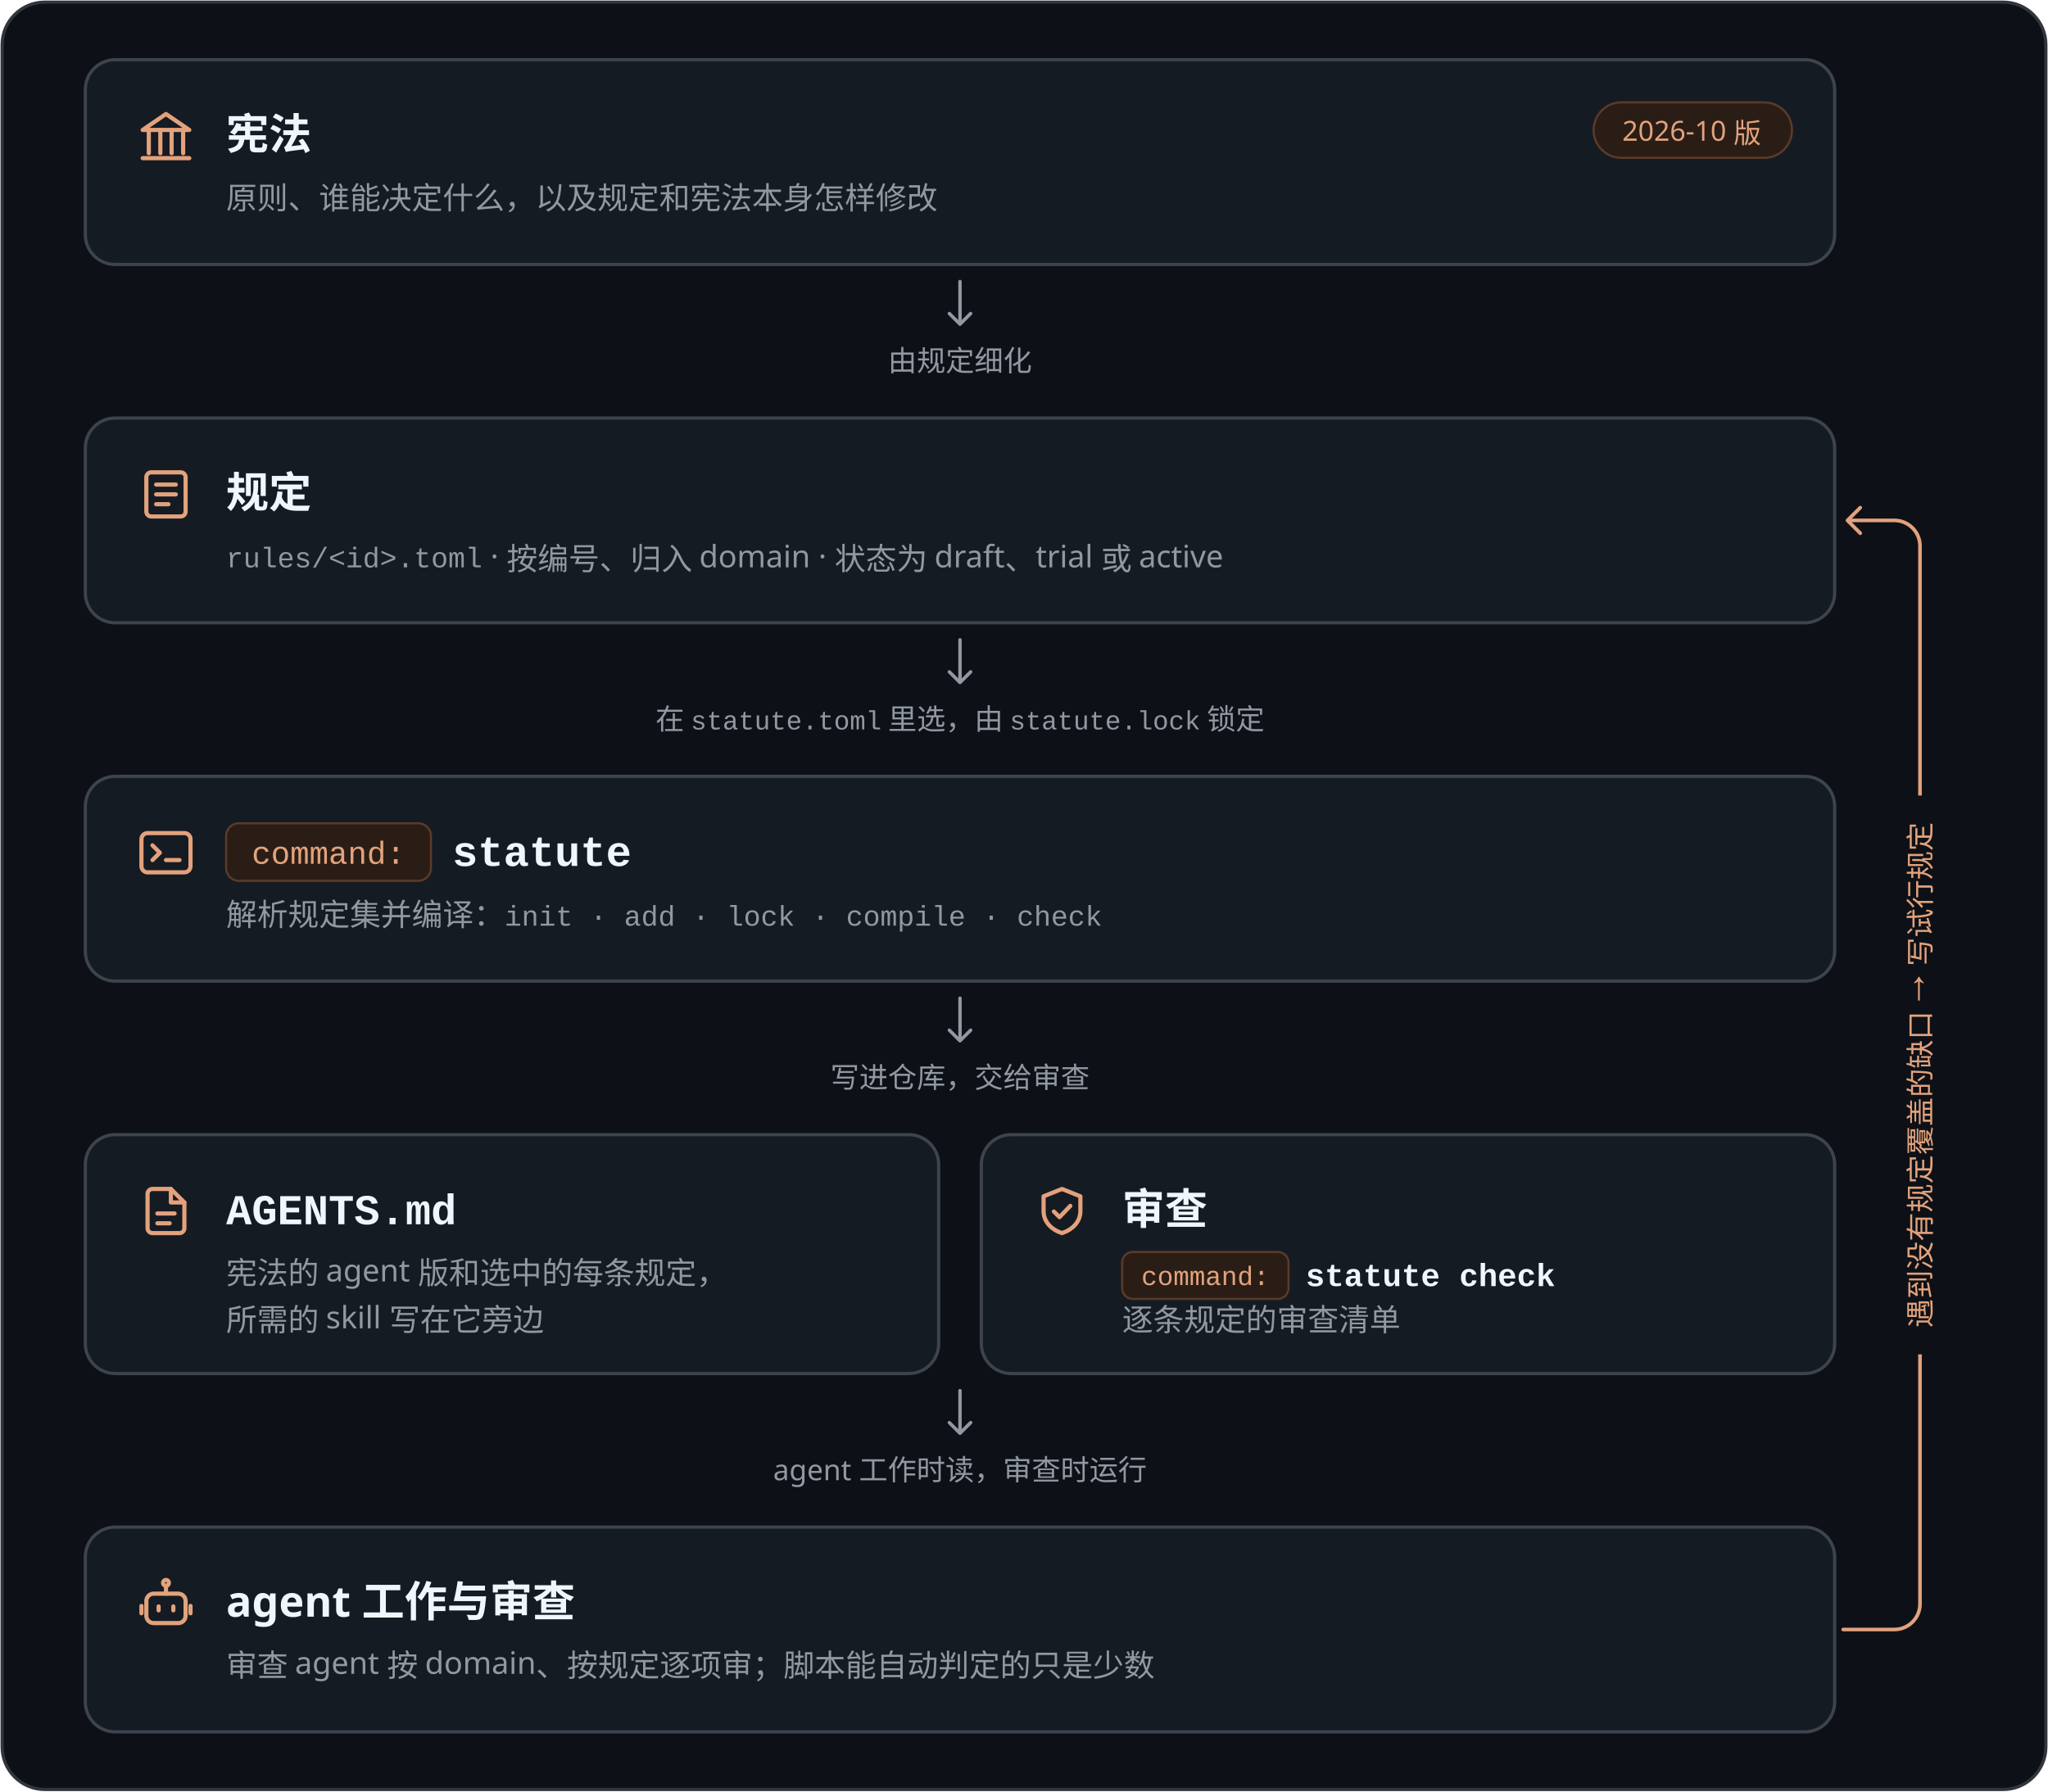
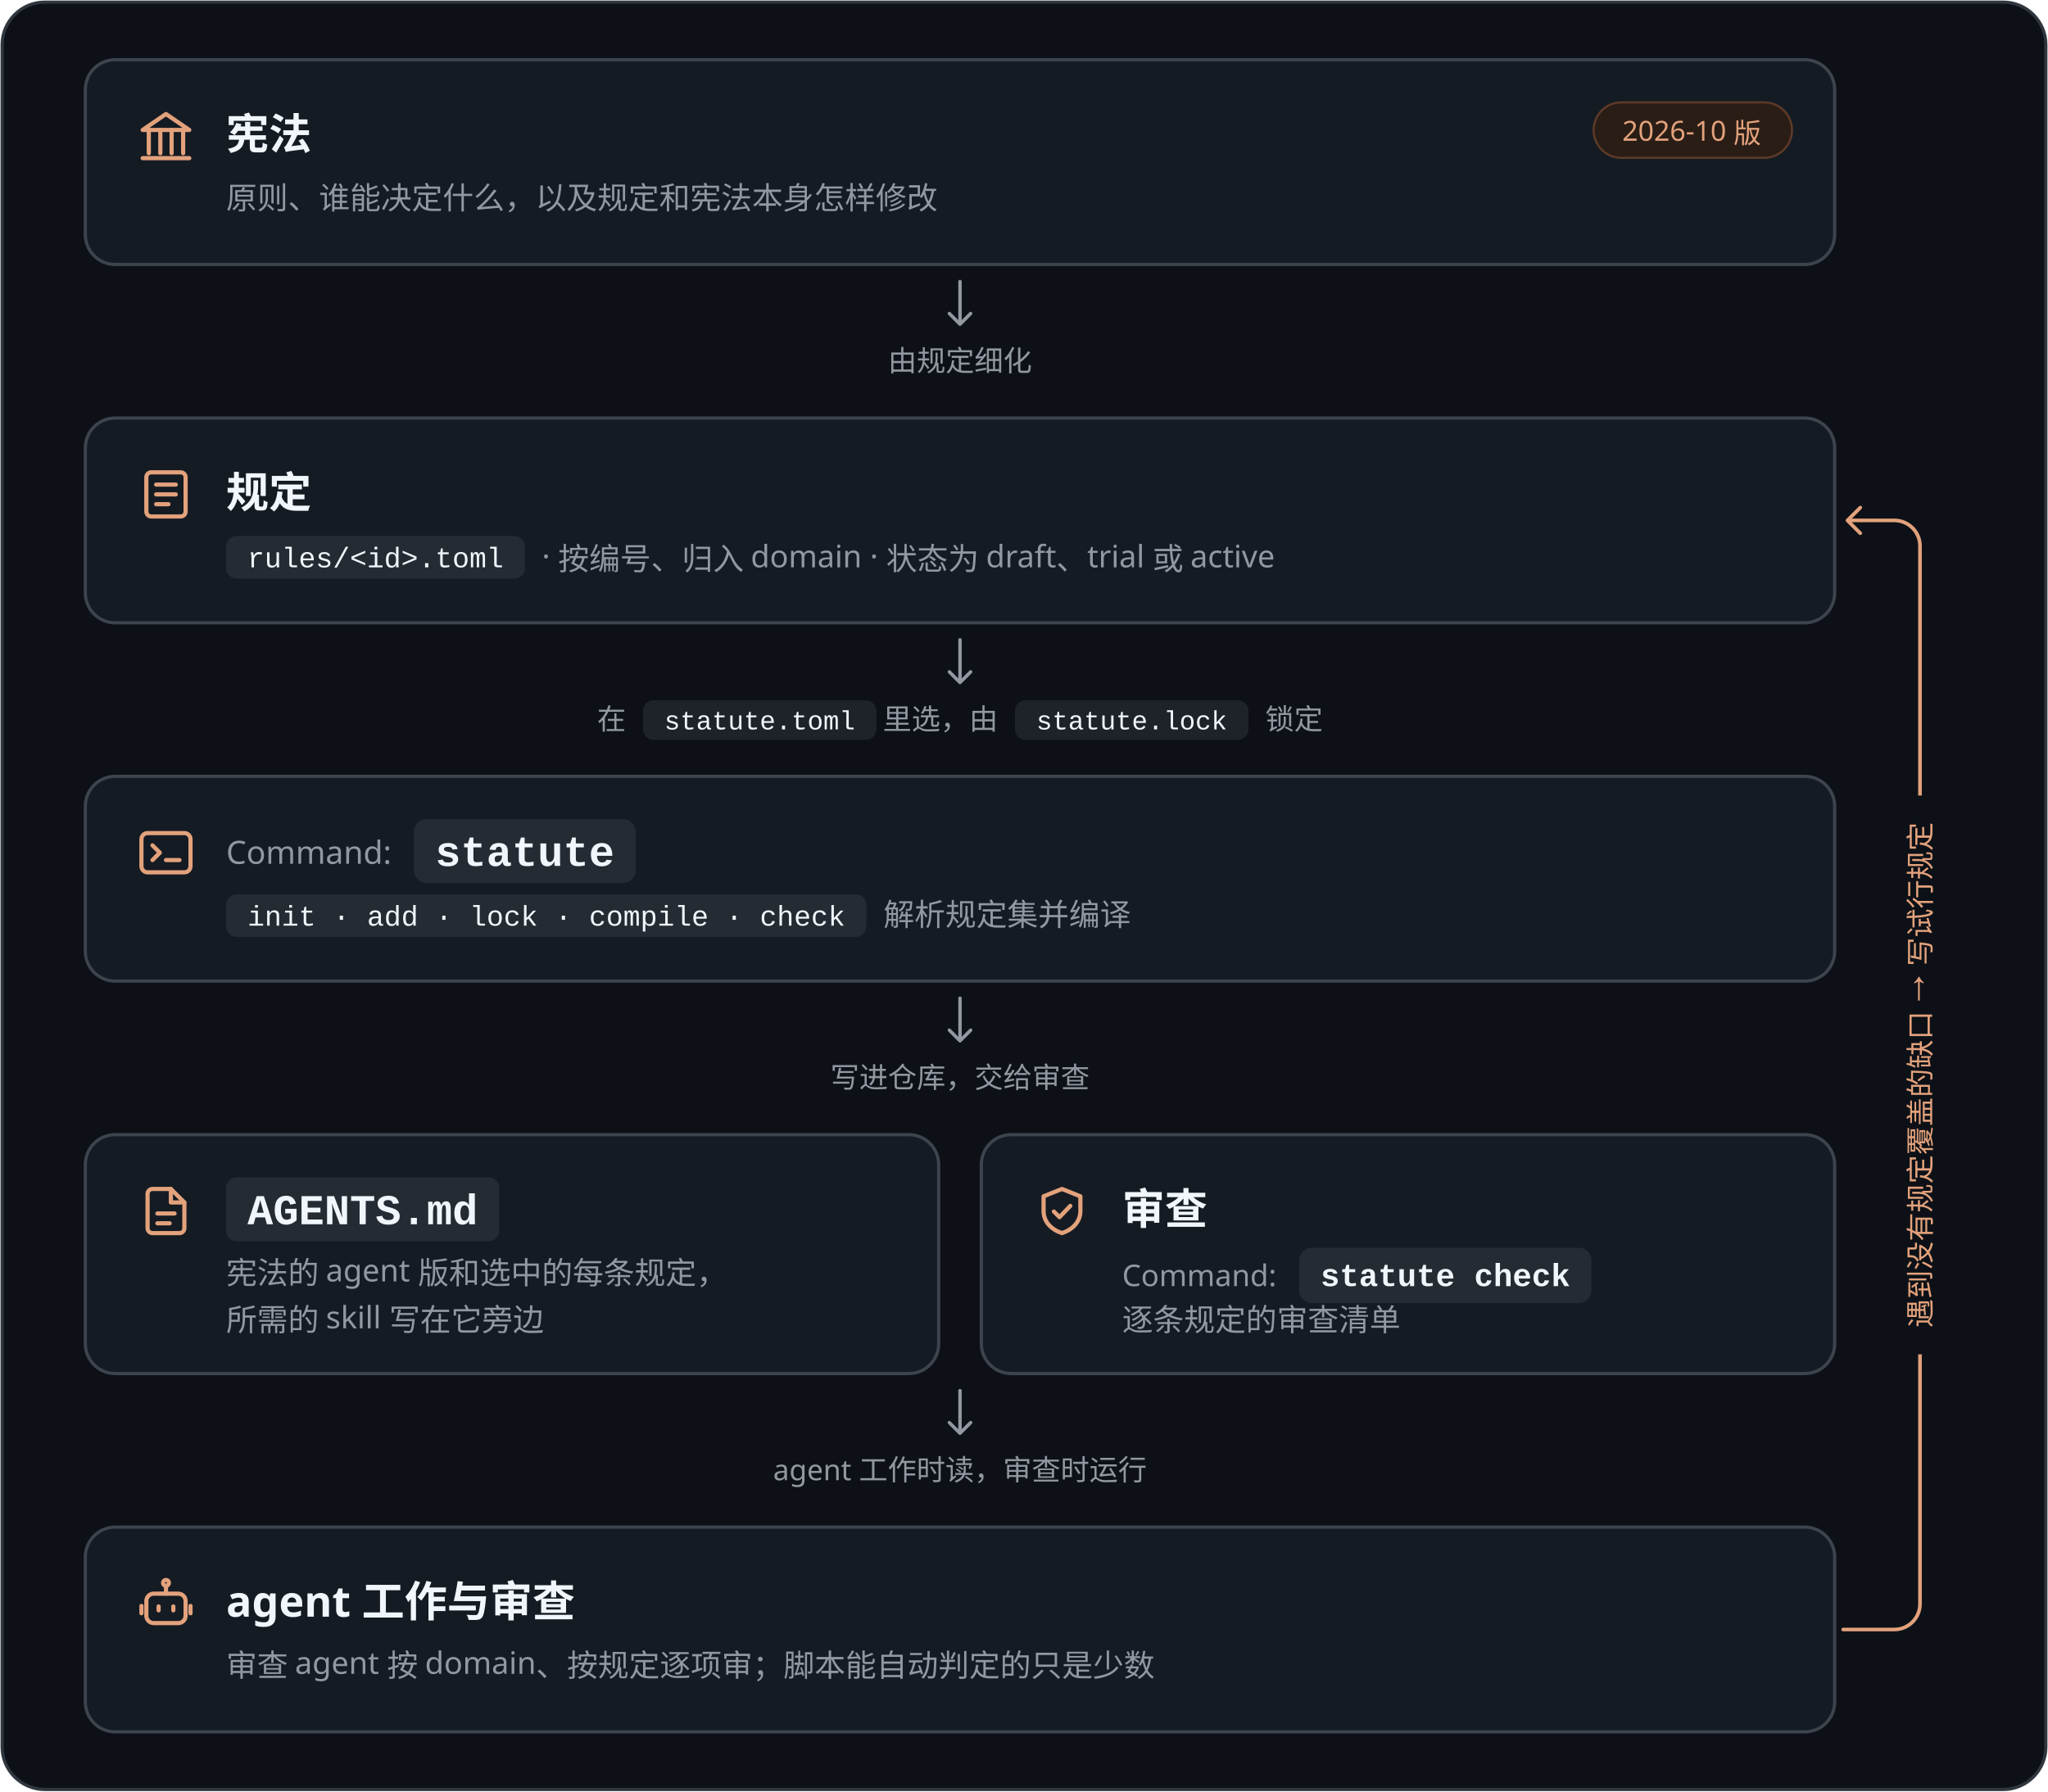
<svg xmlns="http://www.w3.org/2000/svg" viewBox="0 0 960 840" width="960" height="840" role="img" aria-labelledby="t">
  <g font-family="-apple-system, BlinkMacSystemFont, &quot;Segoe UI&quot;, &quot;Noto Sans&quot;, Helvetica, Arial, &quot;PingFang SC&quot;, &quot;Hiragino Sans GB&quot;, &quot;Microsoft YaHei&quot;, &quot;Noto Sans CJK SC&quot;, sans-serif">
    <rect x="1" y="1" width="958" height="838" rx="20" fill="#0d1117" stroke="#30363d" stroke-width="1.5" />
    <rect x="40" y="28" width="820" height="96" rx="14" fill="#151b23" stroke="#3d444d" stroke-width="1.5" />
    <g transform="translate(64 50) scale(1.15)" fill="none" stroke="#e3a27c" stroke-width="1.7" stroke-linecap="round" stroke-linejoin="round">
      <path d="M2.5 9.5 12 3l9.5 6.5z" />
      <path d="M5 9.5V19M9.7 9.5V19M14.3 9.5V19M19 9.5V19M2.5 21h19" />
    </g>
    <text x="106" y="70" font-size="20" font-weight="600" fill="#f0f6fc">宪法</text>
    <rect x="747" y="48" width="93" height="26" rx="13" fill="#2a1d16" stroke="#5c3a28" />
    <text x="793" y="66" font-size="13" font-weight="500" text-anchor="middle" fill="#e3a27c">2026-10 版</text>
    <text x="106" y="98" font-size="14.5" fill="#9198a1">原则、谁能决定什么，以及规定和宪法本身怎样修改</text>
    <path d="M450 132v20M445 147l5 5 5-5" fill="none" stroke="#9198a1" stroke-width="1.6" stroke-linecap="round" stroke-linejoin="round" />
    <text x="450" y="174" font-size="13.5" text-anchor="middle" fill="#9198a1">由规定细化</text>
    <rect x="40" y="196" width="820" height="96" rx="14" fill="#151b23" stroke="#3d444d" stroke-width="1.5" />
    <g transform="translate(64 218) scale(1.15)" fill="none" stroke="#e3a27c" stroke-width="1.7" stroke-linecap="round" stroke-linejoin="round">
      <rect x="4" y="3" width="16" height="18" rx="2" />
      <path d="M8 8h8M8 12h8M8 16h5" />
    </g>
    <text x="106" y="238" font-size="20" font-weight="600" fill="#f0f6fc">规定</text>
-     <text x="106" y="266" font-size="14.5" fill="#9198a1">
-       <tspan font-family="ui-monospace, SFMono-Regular, &quot;SF Mono&quot;, Menlo, Consolas, &quot;Liberation Mono&quot;, monospace" font-size="0.92em">rules/&lt;id&gt;.toml</tspan> · 按编号、归入 domain · 状态为 draft、trial 或 active</text>
+     <rect x="106.0" y="251.3" width="140.1" height="20.0" rx="5" fill="#656c76" fill-opacity="0.2" />
+     <text x="176.0" y="266" font-size="13.34" text-anchor="middle" textLength="120.1" lengthAdjust="spacing" fill="#f0f6fc" font-family="ui-monospace, SFMono-Regular, &quot;SF Mono&quot;, Menlo, Consolas, &quot;Liberation Mono&quot;, monospace">rules/&lt;id&gt;.toml</text>
+     <text x="254" y="266" font-size="14.5" fill="#9198a1">· 按编号、归入 domain · 状态为 draft、trial 或 active</text>
    <path d="M450 300v20M445 315l5 5 5-5" fill="none" stroke="#9198a1" stroke-width="1.6" stroke-linecap="round" stroke-linejoin="round" />
-     <text x="450" y="342" font-size="13.5" text-anchor="middle" fill="#9198a1">在 <tspan font-family="ui-monospace, SFMono-Regular, &quot;SF Mono&quot;, Menlo, Consolas, &quot;Liberation Mono&quot;, monospace" font-size="0.92em">statute.toml</tspan> 里选，由 <tspan font-family="ui-monospace, SFMono-Regular, &quot;SF Mono&quot;, Menlo, Consolas, &quot;Liberation Mono&quot;, monospace" font-size="0.92em">statute.lock</tspan> 锁定</text>
+     <rect x="301.4" y="328.3" width="109.4" height="18.6" rx="5" fill="#656c76" fill-opacity="0.2" />
+     <text x="356.1" y="342" font-size="12.42" text-anchor="middle" textLength="89.4" lengthAdjust="spacing" fill="#f0f6fc" font-family="ui-monospace, SFMono-Regular, &quot;SF Mono&quot;, Menlo, Consolas, &quot;Liberation Mono&quot;, monospace">statute.toml</text>
+     <rect x="475.8" y="328.3" width="109.4" height="18.6" rx="5" fill="#656c76" fill-opacity="0.2" />
+     <text x="530.5" y="342" font-size="12.42" text-anchor="middle" textLength="89.4" lengthAdjust="spacing" fill="#f0f6fc" font-family="ui-monospace, SFMono-Regular, &quot;SF Mono&quot;, Menlo, Consolas, &quot;Liberation Mono&quot;, monospace">statute.lock</text>
+     <text x="293.4" y="342" font-size="13.5" text-anchor="end" fill="#9198a1">在</text>
+     <text x="413.8" y="342" font-size="13.5" text-anchor="start" fill="#9198a1">里选，由</text>
+     <text x="593.1" y="342" font-size="13.5" text-anchor="start" fill="#9198a1">锁定</text>
    <rect x="40" y="364" width="820" height="96" rx="14" fill="#151b23" stroke="#3d444d" stroke-width="1.5" />
    <g transform="translate(64 386) scale(1.15)" fill="none" stroke="#e3a27c" stroke-width="1.7" stroke-linecap="round" stroke-linejoin="round">
      <rect x="2" y="4" width="20" height="16" rx="2.5" />
      <path d="m6.5 9 3 3-3 3M12 15h5.5" />
    </g>
-     <rect x="106" y="386" width="96" height="27" rx="6" fill="#2a1d16" stroke="#5c3a28" />
-     <text x="154" y="405" font-size="15" font-weight="500" text-anchor="middle" fill="#e3a27c" font-family="ui-monospace, SFMono-Regular, &quot;SF Mono&quot;, Menlo, Consolas, &quot;Liberation Mono&quot;, monospace">command:</text>
-     <text x="212" y="406" font-size="20" font-weight="600" fill="#f0f6fc" font-family="ui-monospace, SFMono-Regular, &quot;SF Mono&quot;, Menlo, Consolas, &quot;Liberation Mono&quot;, monospace">statute</text>
-     <text x="106" y="434" font-size="14.5" fill="#9198a1">解析规定集并编译：<tspan font-family="ui-monospace, SFMono-Regular, &quot;SF Mono&quot;, Menlo, Consolas, &quot;Liberation Mono&quot;, monospace" font-size="0.92em">init · add · lock · compile · check</tspan>
-     </text>
+     <rect x="194" y="384" width="104" height="30" rx="6" fill="#656c76" fill-opacity="0.2" />
+     <text x="106" y="405" font-size="15" font-weight="500" fill="#9198a1">Command:</text>
+     <text x="246" y="406" font-size="20" font-weight="600" text-anchor="middle" textLength="84" lengthAdjust="spacing" fill="#f0f6fc" font-family="ui-monospace, SFMono-Regular, &quot;SF Mono&quot;, Menlo, Consolas, &quot;Liberation Mono&quot;, monospace">statute</text>
+     <rect x="106.0" y="419.3" width="300.1" height="20.0" rx="5" fill="#656c76" fill-opacity="0.2" />
+     <text x="256.1" y="434" font-size="13.34" text-anchor="middle" textLength="280.1" lengthAdjust="spacing" fill="#f0f6fc" font-family="ui-monospace, SFMono-Regular, &quot;SF Mono&quot;, Menlo, Consolas, &quot;Liberation Mono&quot;, monospace">init · add · lock · compile · check</text>
+     <text x="414.1" y="434" font-size="14.5" fill="#9198a1">解析规定集并编译</text>
    <path d="M450 468v20M445 483l5 5 5-5" fill="none" stroke="#9198a1" stroke-width="1.6" stroke-linecap="round" stroke-linejoin="round" />
    <text x="450" y="510" font-size="13.5" text-anchor="middle" fill="#9198a1">写进仓库，交给审查</text>
    <rect x="40" y="532" width="400" height="112" rx="14" fill="#151b23" stroke="#3d444d" stroke-width="1.5" />
    <g transform="translate(64 554) scale(1.15)" fill="none" stroke="#e3a27c" stroke-width="1.7" stroke-linecap="round" stroke-linejoin="round">
      <path d="M14 3H6.5A2 2 0 0 0 4.5 5v14a2 2 0 0 0 2 2h11a2 2 0 0 0 2-2V8.5z" />
      <path d="M14 3v5.5h5.5M8.5 13h7M8.5 17h5" />
    </g>
-     <text x="106" y="574" font-size="20" font-weight="600" fill="#f0f6fc">
-       <tspan font-family="ui-monospace, SFMono-Regular, &quot;SF Mono&quot;, Menlo, Consolas, &quot;Liberation Mono&quot;, monospace">AGENTS.md</tspan>
-     </text>
+     <rect x="106.0" y="552.0" width="128.0" height="30.0" rx="5" fill="#656c76" fill-opacity="0.2" />
+     <text x="170.0" y="574" font-size="20" font-weight="600" text-anchor="middle" textLength="108.0" lengthAdjust="spacing" fill="#f0f6fc" font-family="ui-monospace, SFMono-Regular, &quot;SF Mono&quot;, Menlo, Consolas, &quot;Liberation Mono&quot;, monospace">AGENTS.md</text>
    <text x="106" y="602" font-size="14.5" fill="#9198a1">宪法的 agent 版和选中的每条规定，</text>
    <text x="106" y="624" font-size="14.5" fill="#9198a1">所需的 skill 写在它旁边</text>
    <rect x="460" y="532" width="400" height="112" rx="14" fill="#151b23" stroke="#3d444d" stroke-width="1.5" />
    <g transform="translate(484 554) scale(1.15)" fill="none" stroke="#e3a27c" stroke-width="1.7" stroke-linecap="round" stroke-linejoin="round">
      <path d="M12 3 19.5 6v6c0 4.4-3.2 7.6-7.5 9-4.3-1.4-7.5-4.6-7.5-9V6z" />
      <path d="m8.7 12.2 2.3 2.3 4.4-4.6" />
    </g>
    <text x="526" y="574" font-size="20" font-weight="600" fill="#f0f6fc">审查</text>
-     <rect x="526" y="587" width="78" height="22" rx="5" fill="#2a1d16" stroke="#5c3a28" />
-     <text x="565" y="602.5" font-size="12.5" font-weight="500" text-anchor="middle" fill="#e3a27c" font-family="ui-monospace, SFMono-Regular, &quot;SF Mono&quot;, Menlo, Consolas, &quot;Liberation Mono&quot;, monospace">command:</text>
-     <text x="612" y="603" font-size="15" font-weight="600" fill="#f0f6fc" font-family="ui-monospace, SFMono-Regular, &quot;SF Mono&quot;, Menlo, Consolas, &quot;Liberation Mono&quot;, monospace">statute check</text>
+     <text x="526" y="603" font-size="14" font-weight="500" fill="#9198a1">Command:</text>
+     <rect x="609.0" y="585.0" width="137.0" height="26.0" rx="6" fill="#656c76" fill-opacity="0.2" />
+     <text x="677.5" y="603" font-size="15" font-weight="600" text-anchor="middle" textLength="117.0" lengthAdjust="spacing" fill="#f0f6fc" font-family="ui-monospace, SFMono-Regular, &quot;SF Mono&quot;, Menlo, Consolas, &quot;Liberation Mono&quot;, monospace">statute check</text>
    <text x="526" y="624" font-size="14.5" fill="#9198a1">逐条规定的审查清单</text>
    <path d="M450 652v20M445 667l5 5 5-5" fill="none" stroke="#9198a1" stroke-width="1.6" stroke-linecap="round" stroke-linejoin="round" />
    <text x="450" y="694" font-size="13.5" text-anchor="middle" fill="#9198a1">agent 工作时读，审查时运行</text>
    <rect x="40" y="716" width="820" height="96" rx="14" fill="#151b23" stroke="#3d444d" stroke-width="1.5" />
    <g transform="translate(64 738) scale(1.15)" fill="none" stroke="#e3a27c" stroke-width="1.7" stroke-linecap="round" stroke-linejoin="round">
      <rect x="4" y="8" width="16" height="12" rx="3" />
      <path d="M12 8V4.8" />
      <circle cx="12" cy="3.6" r="1.2" />
      <path d="M9 13.2v1.6M15 13.2v1.6M2 13v3M22 13v3" />
    </g>
    <text x="106" y="758" font-size="20" font-weight="600" fill="#f0f6fc">agent 工作与审查</text>
    <text x="106" y="786" font-size="14.5" fill="#9198a1">审查 agent 按 domain、按规定逐项审；脚本能自动判定的只是少数</text>
    <path d="M864 764H888a12 12 0 0 0 12-12V256a12 12 0 0 0-12-12H866M872 238l-6 6 6 6" fill="none" stroke="#e3a27c" stroke-width="1.7" stroke-linecap="round" stroke-linejoin="round" />
    <rect x="887" y="373" width="26" height="262" fill="#0d1117" />
    <text transform="translate(905 504) rotate(-90)" font-size="13.5" text-anchor="middle" fill="#e3a27c">遇到没有规定覆盖的缺口 → 写试行规定</text>
  </g>
</svg>
